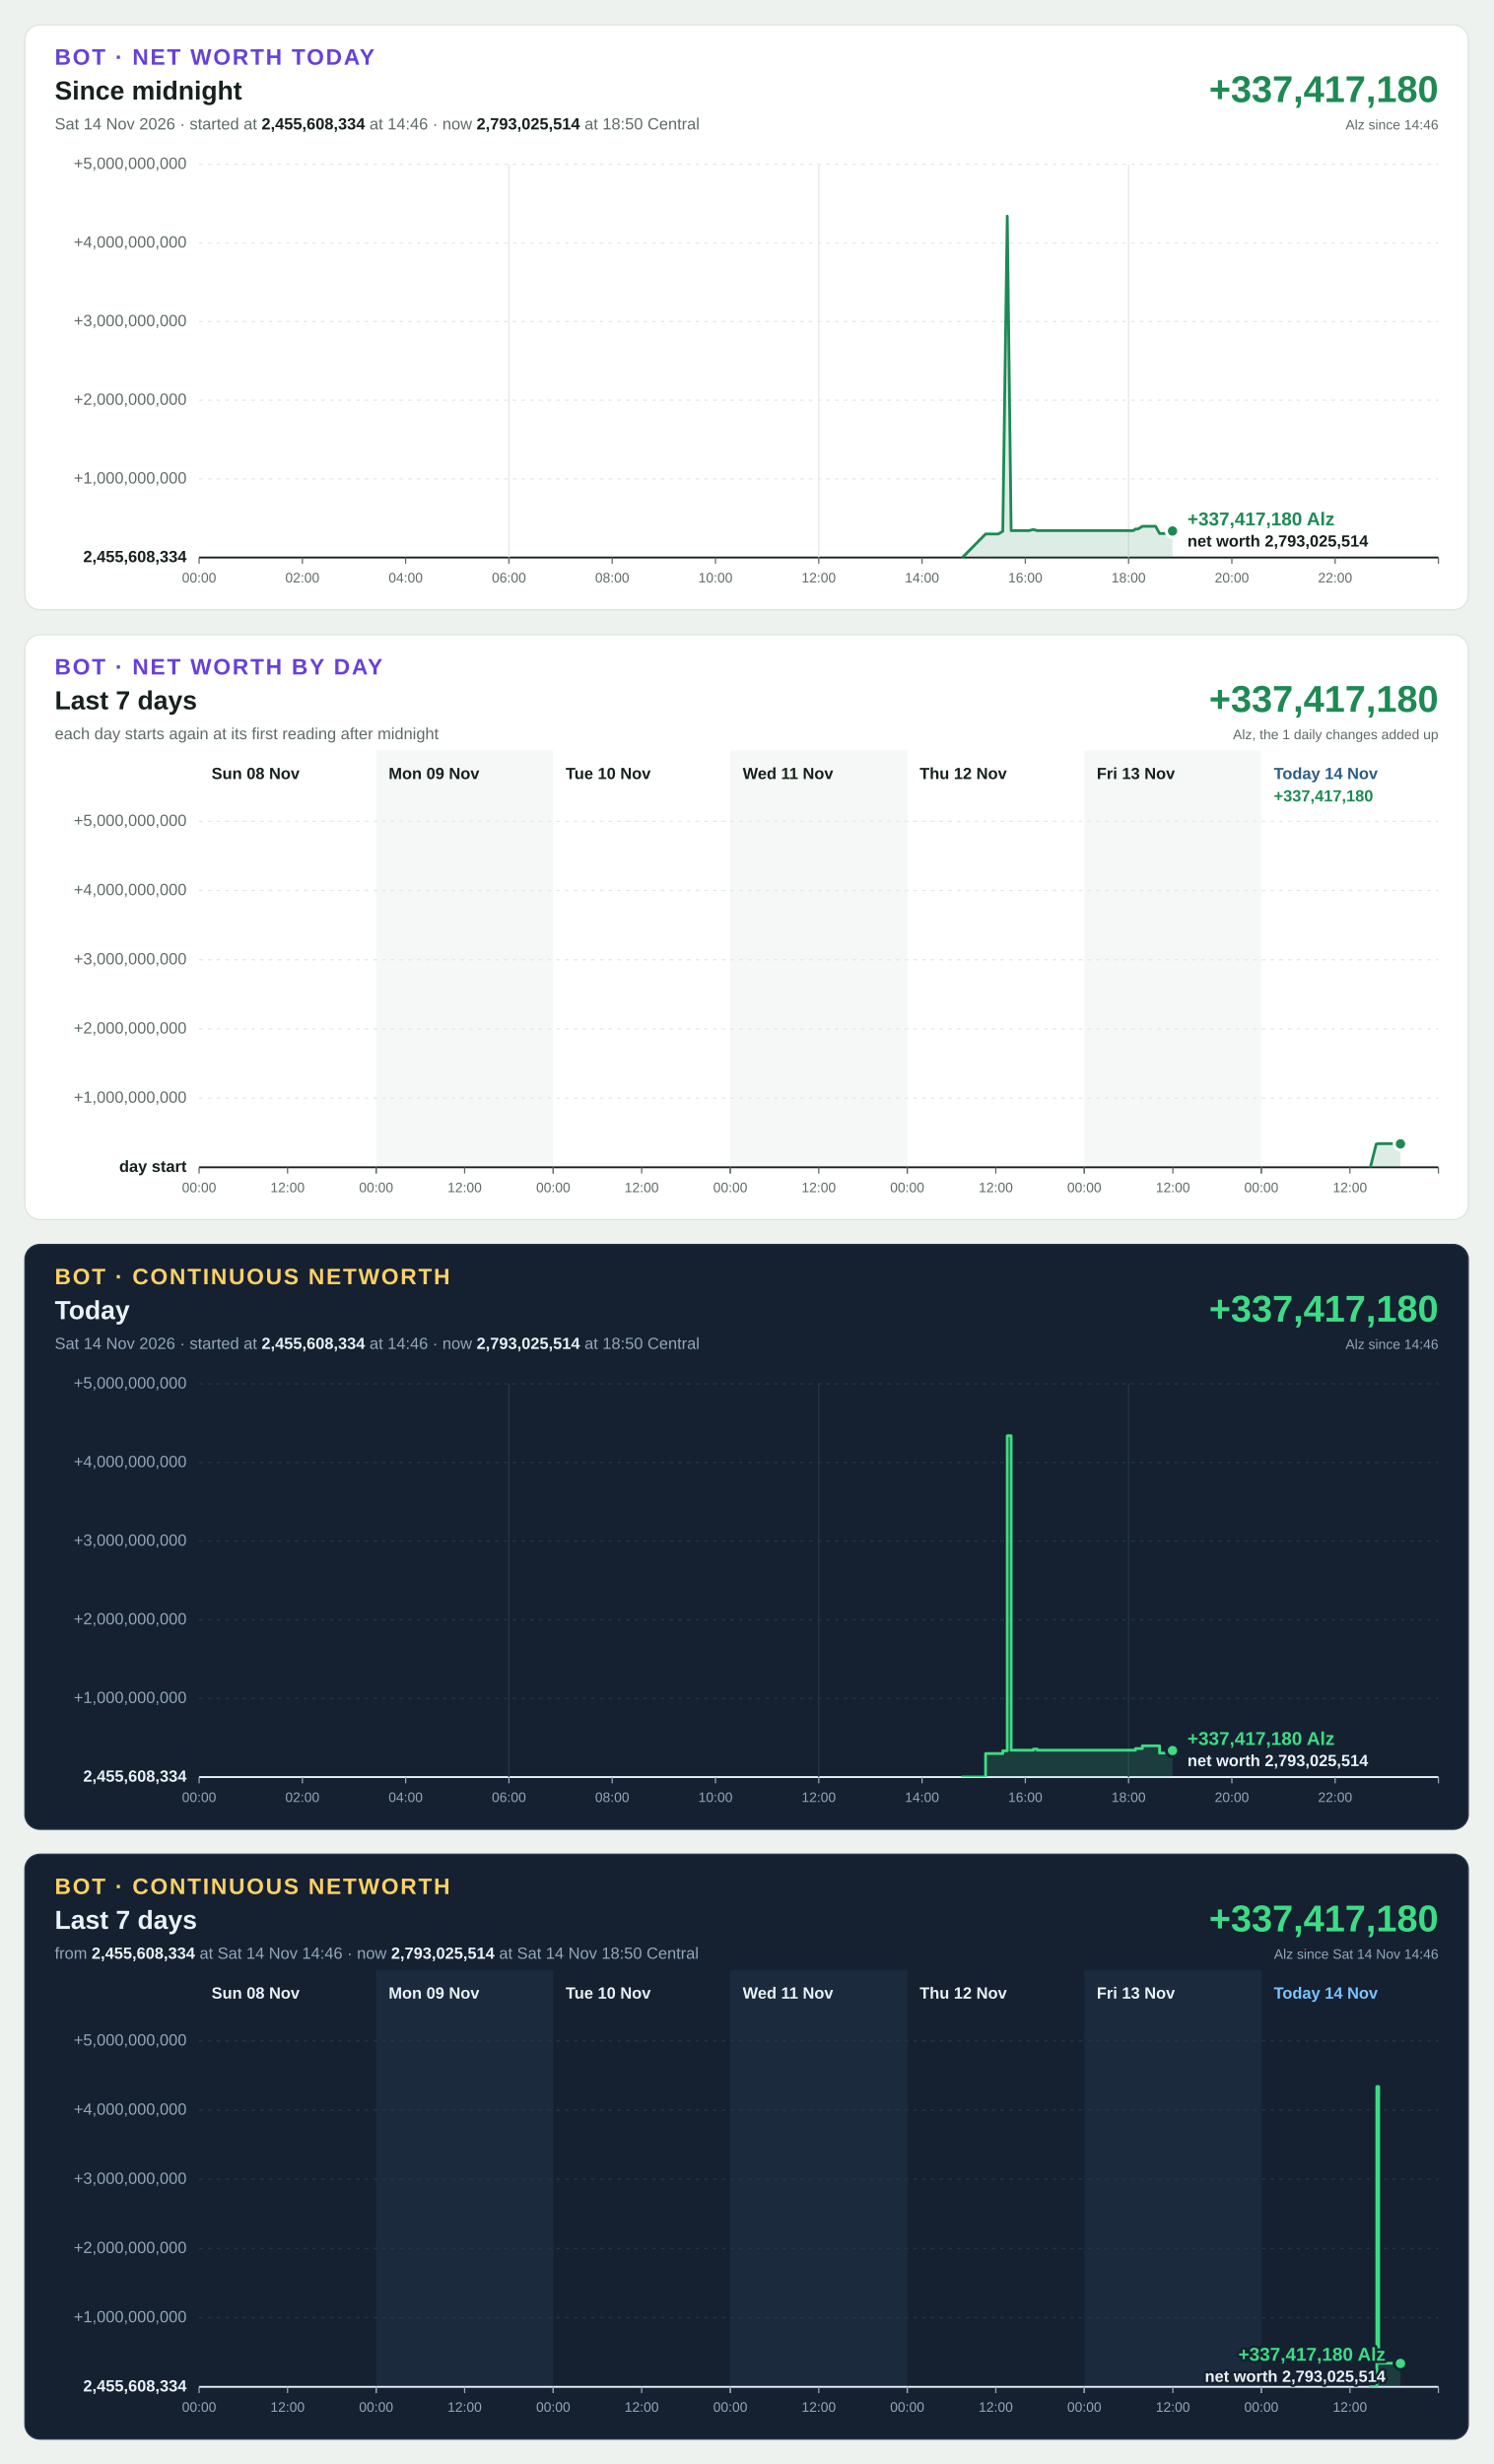
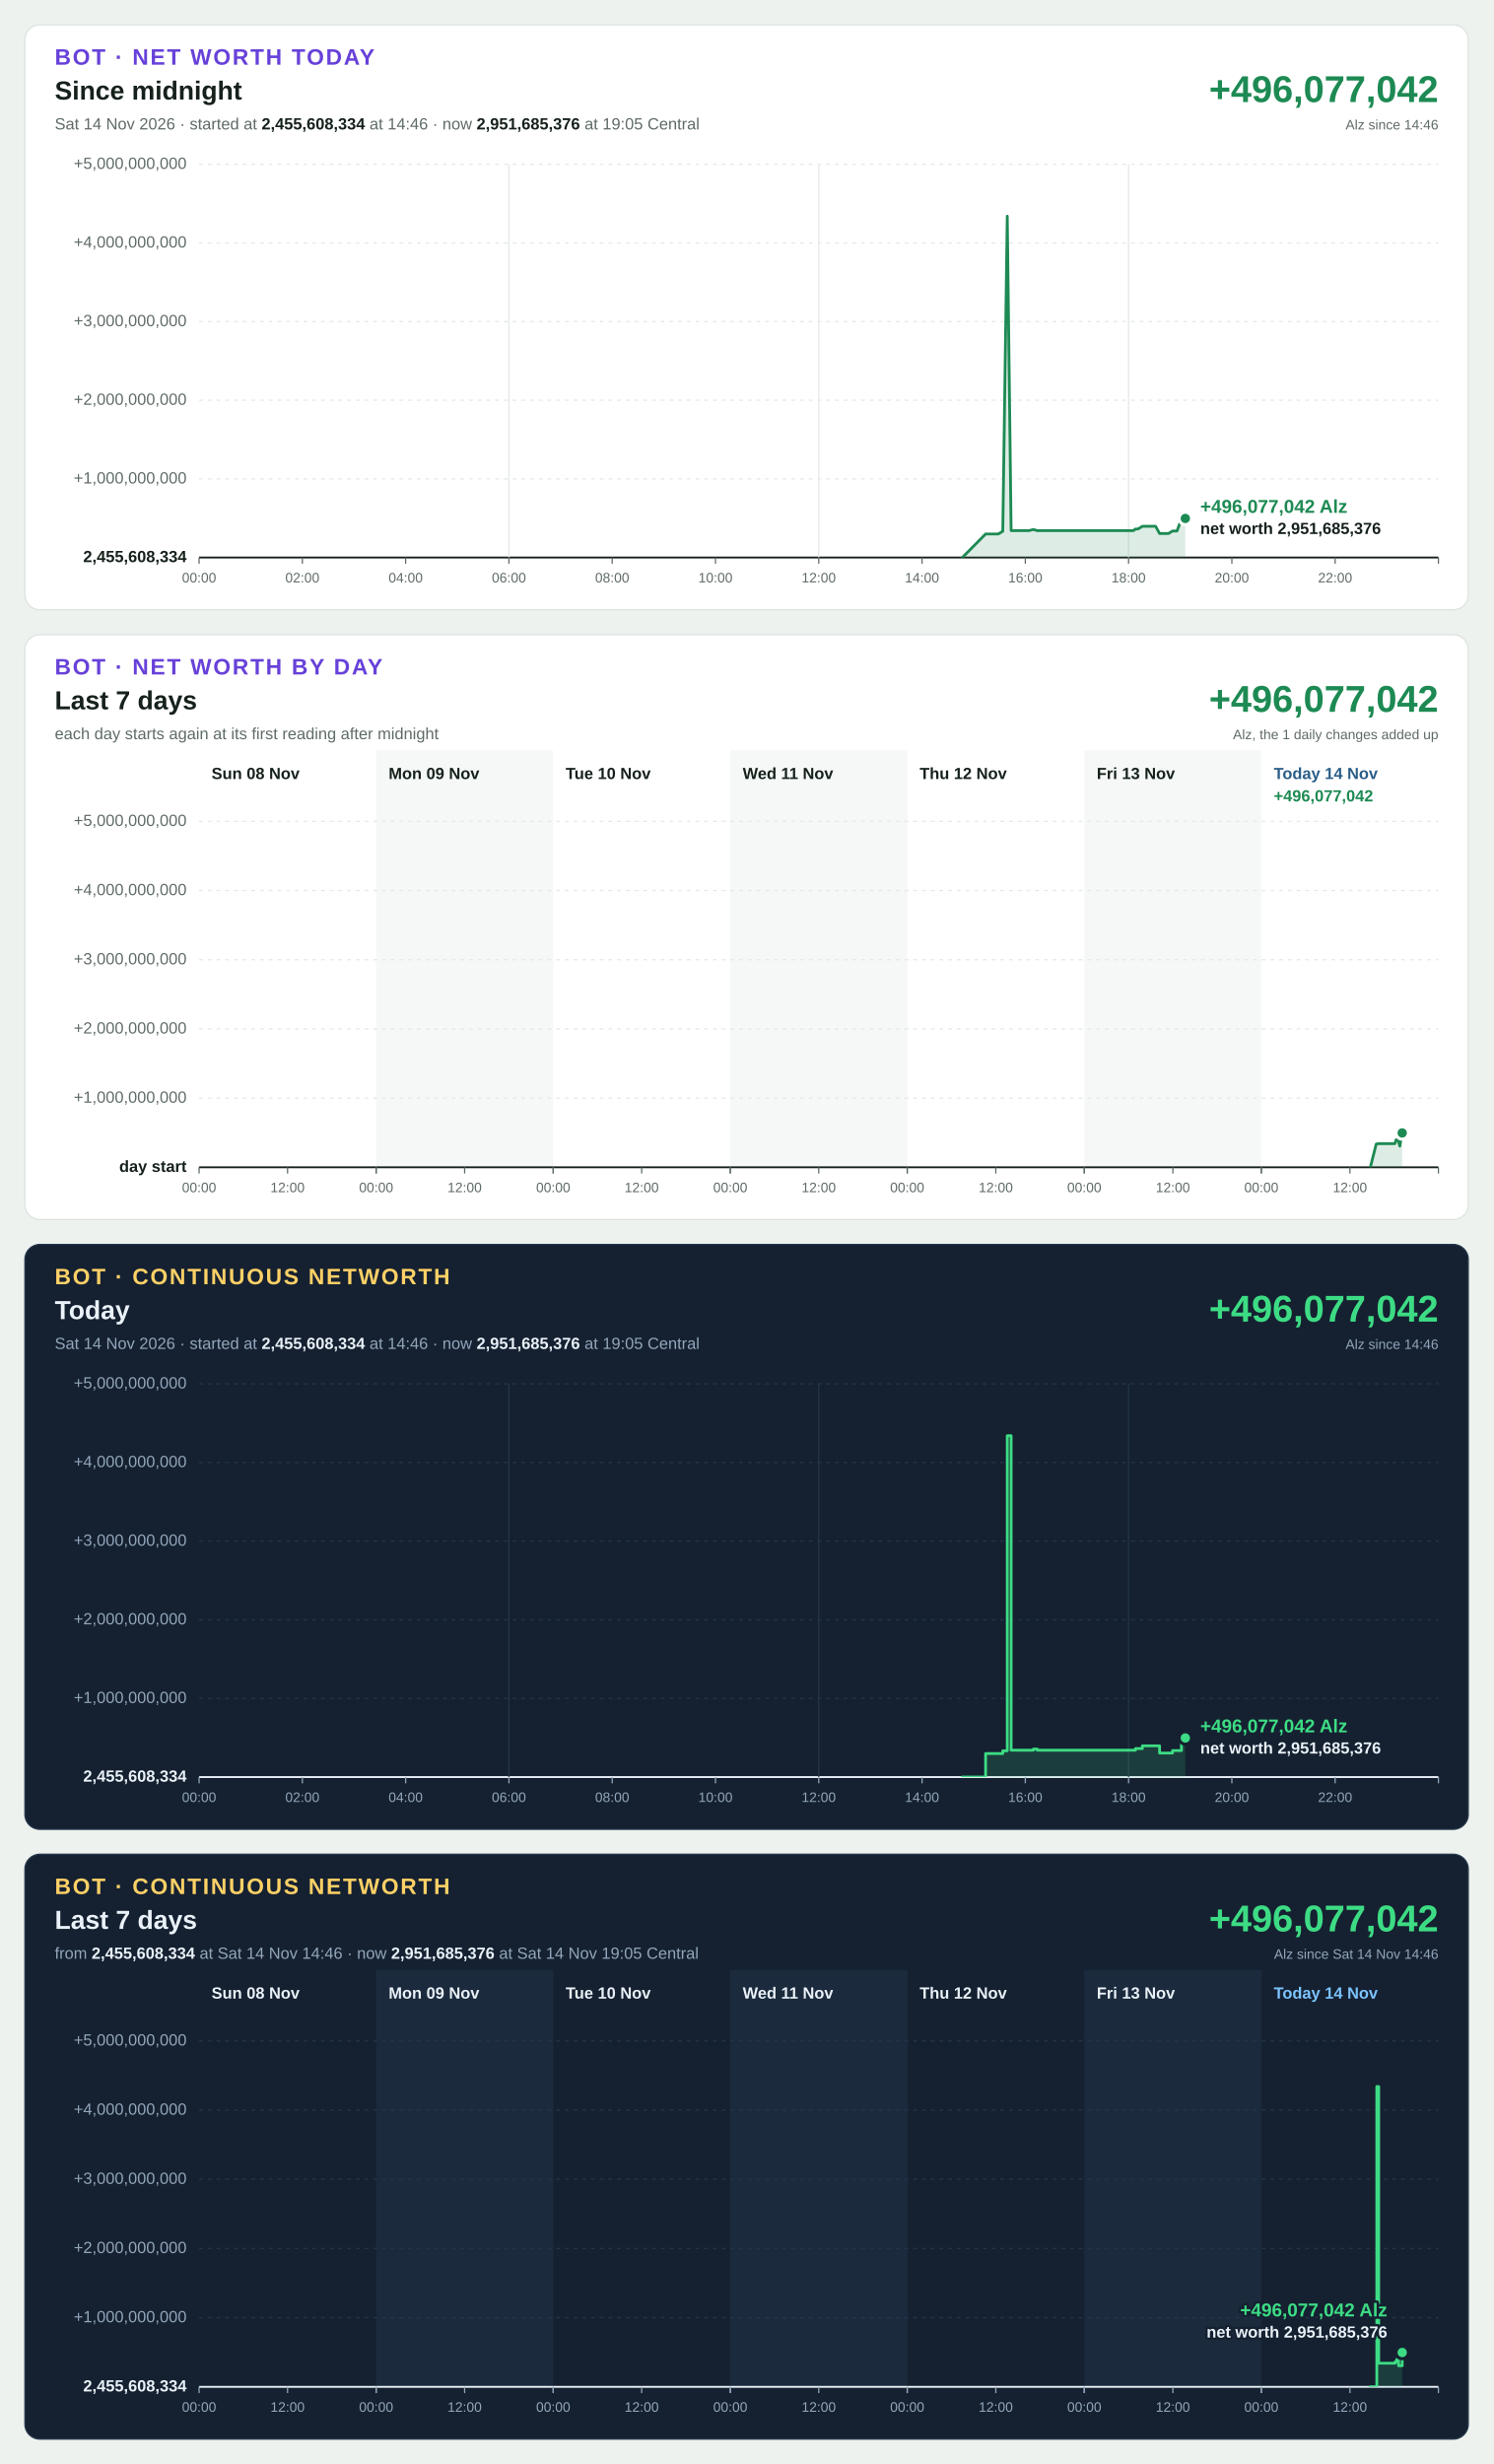
<svg xmlns="http://www.w3.org/2000/svg" width="1200" height="1980" viewBox="0 0 1200 1980" font-family="Segoe UI, Helvetica Neue, Arial, sans-serif" font-size="13" style="font-variant-numeric: tabular-nums">
  <rect width="1200" height="1980" fill="#eef2ef" />
  <g transform="translate(20,20)">
    <rect width="1160" height="470" rx="12" fill="#ffffff" stroke="#dbe3de" />
    <text x="24" y="32" font-size="18" font-weight="700" letter-spacing="1.4" fill="#6741d9">BOT · NET WORTH TODAY</text>
    <text x="24" y="60" font-size="21" font-weight="700" fill="#16211b">Since midnight</text>
-     <text x="24" y="84" fill="#5f6b65">Sat 14 Nov 2026 · started at <tspan font-weight="700" fill="#16211b">2,455,608,334</tspan> at 14:46 · now <tspan font-weight="700" fill="#16211b">2,793,025,514</tspan> at 18:50 Central</text>
-     <text x="1136" y="62" font-size="30" font-weight="700" text-anchor="end" fill="#1d8a53">+337,417,180</text>
+     <text x="24" y="84" fill="#5f6b65">Sat 14 Nov 2026 · started at <tspan font-weight="700" fill="#16211b">2,455,608,334</tspan> at 14:46 · now <tspan font-weight="700" fill="#16211b">2,951,685,376</tspan> at 19:05 Central</text>
+     <text x="1136" y="62" font-size="30" font-weight="700" text-anchor="end" fill="#1d8a53">+496,077,042</text>
    <text x="1136" y="84" font-size="11" text-anchor="end" fill="#5f6b65">Alz since 14:46</text>
    <line x1="140" x2="1136" y1="428.0" y2="428.0" stroke="#16211b" stroke-width="1.5" />
    <text x="130" y="428.0" text-anchor="end" dominant-baseline="middle" font-weight="700" fill="#16211b">2,455,608,334</text>
    <line x1="140" x2="1136" y1="364.8" y2="364.8" stroke="#e3e9e5" stroke-width="1" stroke-dasharray="3 4" />
    <text x="130" y="364.8" text-anchor="end" dominant-baseline="middle" font-weight="400" fill="#5f6b65">+1,000,000,000</text>
    <line x1="140" x2="1136" y1="301.6" y2="301.6" stroke="#e3e9e5" stroke-width="1" stroke-dasharray="3 4" />
    <text x="130" y="301.6" text-anchor="end" dominant-baseline="middle" font-weight="400" fill="#5f6b65">+2,000,000,000</text>
    <line x1="140" x2="1136" y1="238.4" y2="238.4" stroke="#e3e9e5" stroke-width="1" stroke-dasharray="3 4" />
    <text x="130" y="238.4" text-anchor="end" dominant-baseline="middle" font-weight="400" fill="#5f6b65">+3,000,000,000</text>
    <line x1="140" x2="1136" y1="175.2" y2="175.2" stroke="#e3e9e5" stroke-width="1" stroke-dasharray="3 4" />
    <text x="130" y="175.2" text-anchor="end" dominant-baseline="middle" font-weight="400" fill="#5f6b65">+4,000,000,000</text>
    <line x1="140" x2="1136" y1="112.0" y2="112.0" stroke="#e3e9e5" stroke-width="1" stroke-dasharray="3 4" />
    <text x="130" y="112.0" text-anchor="end" dominant-baseline="middle" font-weight="400" fill="#5f6b65">+5,000,000,000</text>
    <line x1="140.0" x2="140.0" y1="428" y2="433" stroke="#5f6b65" stroke-width="1" />
    <text x="140.0" y="448" font-size="11" text-anchor="middle" fill="#5f6b65">00:00</text>
    <line x1="223.0" x2="223.0" y1="428" y2="433" stroke="#5f6b65" stroke-width="1" />
    <text x="223.0" y="448" font-size="11" text-anchor="middle" fill="#5f6b65">02:00</text>
    <line x1="306.0" x2="306.0" y1="428" y2="433" stroke="#5f6b65" stroke-width="1" />
    <text x="306.0" y="448" font-size="11" text-anchor="middle" fill="#5f6b65">04:00</text>
    <line x1="389.0" x2="389.0" y1="112" y2="428" stroke="#e3e9e5" stroke-width="1" />
    <line x1="389.0" x2="389.0" y1="428" y2="433" stroke="#5f6b65" stroke-width="1" />
    <text x="389.0" y="448" font-size="11" text-anchor="middle" fill="#5f6b65">06:00</text>
    <line x1="472.0" x2="472.0" y1="428" y2="433" stroke="#5f6b65" stroke-width="1" />
    <text x="472.0" y="448" font-size="11" text-anchor="middle" fill="#5f6b65">08:00</text>
    <line x1="555.0" x2="555.0" y1="428" y2="433" stroke="#5f6b65" stroke-width="1" />
    <text x="555.0" y="448" font-size="11" text-anchor="middle" fill="#5f6b65">10:00</text>
    <line x1="638.0" x2="638.0" y1="112" y2="428" stroke="#e3e9e5" stroke-width="1" />
    <line x1="638.0" x2="638.0" y1="428" y2="433" stroke="#5f6b65" stroke-width="1" />
    <text x="638.0" y="448" font-size="11" text-anchor="middle" fill="#5f6b65">12:00</text>
    <line x1="721.0" x2="721.0" y1="428" y2="433" stroke="#5f6b65" stroke-width="1" />
    <text x="721.0" y="448" font-size="11" text-anchor="middle" fill="#5f6b65">14:00</text>
    <line x1="804.0" x2="804.0" y1="428" y2="433" stroke="#5f6b65" stroke-width="1" />
    <text x="804.0" y="448" font-size="11" text-anchor="middle" fill="#5f6b65">16:00</text>
    <line x1="887.0" x2="887.0" y1="112" y2="428" stroke="#e3e9e5" stroke-width="1" />
    <line x1="887.0" x2="887.0" y1="428" y2="433" stroke="#5f6b65" stroke-width="1" />
    <text x="887.0" y="448" font-size="11" text-anchor="middle" fill="#5f6b65">18:00</text>
    <line x1="970.0" x2="970.0" y1="428" y2="433" stroke="#5f6b65" stroke-width="1" />
    <text x="970.0" y="448" font-size="11" text-anchor="middle" fill="#5f6b65">20:00</text>
    <line x1="1053.0" x2="1053.0" y1="428" y2="433" stroke="#5f6b65" stroke-width="1" />
    <text x="1053.0" y="448" font-size="11" text-anchor="middle" fill="#5f6b65">22:00</text>
    <line x1="1136.0" x2="1136.0" y1="428" y2="433" stroke="#5f6b65" stroke-width="1" />
    <defs>
-       <path id="shape-today" d="M753.4 428.0L753.4 428.0L772.1 409.1L782.3 409.1L785.9 406.9L789.5 153.7L792.6 406.4L796.3 406.4L799.9 406.4L803.3 406.4L806.9 406.4L810.5 405.5L813.6 406.4L817.3 406.4L826.3 406.4L871.8 406.4L890.9 406.4L892.5 405.1L894.6 405.1L898.1 402.9L901.5 402.9L905.1 402.9L908.7 402.9L911.9 408.7L915.5 408.7L919.1 408.7L922.3 406.7L922.3 428.0Z" />
-       <path id="line-today" d="M753.4 428.0L772.1 409.1L782.3 409.1L785.9 406.9L789.5 153.7L792.6 406.4L796.3 406.4L799.9 406.4L803.3 406.4L806.9 406.4L810.5 405.5L813.6 406.4L817.3 406.4L826.3 406.4L871.8 406.4L890.9 406.4L892.5 405.1L894.6 405.1L898.1 402.9L901.5 402.9L905.1 402.9L908.7 402.9L911.9 408.7L915.5 408.7L919.1 408.7L922.3 406.7" />
+       <path id="shape-today" d="M753.4 428.0L753.4 428.0L772.1 409.1L782.3 409.1L785.9 406.9L789.5 153.7L792.6 406.4L796.3 406.4L799.9 406.4L803.3 406.4L806.9 406.4L810.5 405.5L813.6 406.4L817.3 406.4L826.3 406.4L871.8 406.4L890.9 406.4L892.5 405.1L894.6 405.1L898.1 402.9L901.5 402.9L905.1 402.9L908.7 402.9L911.9 408.7L915.5 408.7L919.1 408.7L922.3 406.7L925.9 406.7L929.5 397.2L932.6 396.6L932.6 428.0Z" />
+       <path id="line-today" d="M753.4 428.0L772.1 409.1L782.3 409.1L785.9 406.9L789.5 153.7L792.6 406.4L796.3 406.4L799.9 406.4L803.3 406.4L806.9 406.4L810.5 405.5L813.6 406.4L817.3 406.4L826.3 406.4L871.8 406.4L890.9 406.4L892.5 405.1L894.6 405.1L898.1 402.9L901.5 402.9L905.1 402.9L908.7 402.9L911.9 408.7L915.5 408.7L919.1 408.7L922.3 406.7L925.9 406.7L929.5 397.2L932.6 396.6" />
      <clipPath id="up-today">
        <rect x="140" y="112" width="996" height="316.0" />
      </clipPath>
      <clipPath id="down-today">
        <rect x="140" y="428.0" width="996" height="0.0" />
      </clipPath>
    </defs>
    <use href="#shape-today" fill="#1d8a53" fill-opacity="0.15" clip-path="url(#up-today)" />
    <use href="#line-today" fill="none" stroke="#1d8a53" stroke-width="2.25" stroke-linejoin="round" stroke-linecap="round" clip-path="url(#up-today)" />
    <use href="#shape-today" fill="#c4402b" fill-opacity="0.15" clip-path="url(#down-today)" />
    <use href="#line-today" fill="none" stroke="#c4402b" stroke-width="2.25" stroke-linejoin="round" stroke-linecap="round" clip-path="url(#down-today)" />
-     <circle cx="922.3" cy="406.7" r="5" fill="#1d8a53" stroke="#ffffff" stroke-width="2.5" />
-     <text x="934.3" y="402.2" text-anchor="start" font-size="15" font-weight="700" fill="#1d8a53" stroke="#ffffff" stroke-width="4" stroke-linejoin="round" paint-order="stroke">+337,417,180 Alz</text>
-     <text x="934.3" y="419.2" text-anchor="start" font-size="13" font-weight="600" fill="#16211b" stroke="#ffffff" stroke-width="4" stroke-linejoin="round" paint-order="stroke">net worth 2,793,025,514</text>
+     <circle cx="932.6" cy="396.6" r="5" fill="#1d8a53" stroke="#ffffff" stroke-width="2.5" />
+     <text x="944.6" y="392.1" text-anchor="start" font-size="15" font-weight="700" fill="#1d8a53" stroke="#ffffff" stroke-width="4" stroke-linejoin="round" paint-order="stroke">+496,077,042 Alz</text>
+     <text x="944.6" y="409.1" text-anchor="start" font-size="13" font-weight="600" fill="#16211b" stroke="#ffffff" stroke-width="4" stroke-linejoin="round" paint-order="stroke">net worth 2,951,685,376</text>
  </g>
  <g transform="translate(20,510)">
    <rect width="1160" height="470" rx="12" fill="#ffffff" stroke="#dbe3de" />
    <text x="24" y="32" font-size="18" font-weight="700" letter-spacing="1.4" fill="#6741d9">BOT · NET WORTH BY DAY</text>
    <text x="24" y="60" font-size="21" font-weight="700" fill="#16211b">Last 7 days</text>
    <text x="24" y="84" fill="#5f6b65">each day starts again at its first reading after midnight</text>
-     <text x="1136" y="62" font-size="30" font-weight="700" text-anchor="end" fill="#1d8a53">+337,417,180</text>
+     <text x="1136" y="62" font-size="30" font-weight="700" text-anchor="end" fill="#1d8a53">+496,077,042</text>
    <text x="1136" y="84" font-size="11" text-anchor="end" fill="#5f6b65">Alz, the 1 daily changes added up</text>
    <rect x="282.3" y="93" width="142.3" height="335" fill="#f5f8f6" />
    <rect x="566.9" y="93" width="142.3" height="335" fill="#f5f8f6" />
    <rect x="851.4" y="93" width="142.3" height="335" fill="#f5f8f6" />
    <line x1="140" x2="1136" y1="428.0" y2="428.0" stroke="#16211b" stroke-width="1.5" />
    <text x="130" y="428.0" text-anchor="end" dominant-baseline="middle" font-weight="700" fill="#16211b">day start</text>
    <line x1="140" x2="1136" y1="372.4" y2="372.4" stroke="#e3e9e5" stroke-width="1" stroke-dasharray="3 4" />
    <text x="130" y="372.4" text-anchor="end" dominant-baseline="middle" font-weight="400" fill="#5f6b65">+1,000,000,000</text>
    <line x1="140" x2="1136" y1="316.8" y2="316.8" stroke="#e3e9e5" stroke-width="1" stroke-dasharray="3 4" />
    <text x="130" y="316.8" text-anchor="end" dominant-baseline="middle" font-weight="400" fill="#5f6b65">+2,000,000,000</text>
    <line x1="140" x2="1136" y1="261.2" y2="261.2" stroke="#e3e9e5" stroke-width="1" stroke-dasharray="3 4" />
    <text x="130" y="261.2" text-anchor="end" dominant-baseline="middle" font-weight="400" fill="#5f6b65">+3,000,000,000</text>
    <line x1="140" x2="1136" y1="205.6" y2="205.6" stroke="#e3e9e5" stroke-width="1" stroke-dasharray="3 4" />
    <text x="130" y="205.6" text-anchor="end" dominant-baseline="middle" font-weight="400" fill="#5f6b65">+4,000,000,000</text>
    <line x1="140" x2="1136" y1="150.0" y2="150.0" stroke="#e3e9e5" stroke-width="1" stroke-dasharray="3 4" />
    <text x="130" y="150.0" text-anchor="end" dominant-baseline="middle" font-weight="400" fill="#5f6b65">+5,000,000,000</text>
    <text x="150.0" y="116" font-weight="700" fill="#16211b">Sun 08 Nov</text>
    <line x1="140.0" x2="140.0" y1="428" y2="433" stroke="#5f6b65" stroke-width="1" />
    <text x="140.0" y="448" font-size="11" text-anchor="middle" fill="#5f6b65">00:00</text>
    <line x1="211.1" x2="211.1" y1="428" y2="433" stroke="#5f6b65" stroke-width="1" />
    <text x="211.1" y="448" font-size="11" text-anchor="middle" fill="#5f6b65">12:00</text>
    <line x1="282.3" x2="282.3" y1="428" y2="433" stroke="#5f6b65" stroke-width="1" />
    <text x="292.3" y="116" font-weight="700" fill="#16211b">Mon 09 Nov</text>
    <line x1="282.3" x2="282.3" y1="428" y2="433" stroke="#5f6b65" stroke-width="1" />
    <text x="282.3" y="448" font-size="11" text-anchor="middle" fill="#5f6b65">00:00</text>
    <line x1="353.4" x2="353.4" y1="428" y2="433" stroke="#5f6b65" stroke-width="1" />
    <text x="353.4" y="448" font-size="11" text-anchor="middle" fill="#5f6b65">12:00</text>
    <line x1="424.6" x2="424.6" y1="428" y2="433" stroke="#5f6b65" stroke-width="1" />
    <text x="434.6" y="116" font-weight="700" fill="#16211b">Tue 10 Nov</text>
    <line x1="424.6" x2="424.6" y1="428" y2="433" stroke="#5f6b65" stroke-width="1" />
    <text x="424.6" y="448" font-size="11" text-anchor="middle" fill="#5f6b65">00:00</text>
    <line x1="495.7" x2="495.7" y1="428" y2="433" stroke="#5f6b65" stroke-width="1" />
    <text x="495.7" y="448" font-size="11" text-anchor="middle" fill="#5f6b65">12:00</text>
    <line x1="566.9" x2="566.9" y1="428" y2="433" stroke="#5f6b65" stroke-width="1" />
    <text x="576.9" y="116" font-weight="700" fill="#16211b">Wed 11 Nov</text>
    <line x1="566.9" x2="566.9" y1="428" y2="433" stroke="#5f6b65" stroke-width="1" />
    <text x="566.9" y="448" font-size="11" text-anchor="middle" fill="#5f6b65">00:00</text>
    <line x1="638.0" x2="638.0" y1="428" y2="433" stroke="#5f6b65" stroke-width="1" />
    <text x="638.0" y="448" font-size="11" text-anchor="middle" fill="#5f6b65">12:00</text>
    <line x1="709.1" x2="709.1" y1="428" y2="433" stroke="#5f6b65" stroke-width="1" />
    <text x="719.1" y="116" font-weight="700" fill="#16211b">Thu 12 Nov</text>
    <line x1="709.1" x2="709.1" y1="428" y2="433" stroke="#5f6b65" stroke-width="1" />
    <text x="709.1" y="448" font-size="11" text-anchor="middle" fill="#5f6b65">00:00</text>
    <line x1="780.3" x2="780.3" y1="428" y2="433" stroke="#5f6b65" stroke-width="1" />
    <text x="780.3" y="448" font-size="11" text-anchor="middle" fill="#5f6b65">12:00</text>
    <line x1="851.4" x2="851.4" y1="428" y2="433" stroke="#5f6b65" stroke-width="1" />
    <text x="861.4" y="116" font-weight="700" fill="#16211b">Fri 13 Nov</text>
    <line x1="851.4" x2="851.4" y1="428" y2="433" stroke="#5f6b65" stroke-width="1" />
    <text x="851.4" y="448" font-size="11" text-anchor="middle" fill="#5f6b65">00:00</text>
    <line x1="922.6" x2="922.6" y1="428" y2="433" stroke="#5f6b65" stroke-width="1" />
    <text x="922.6" y="448" font-size="11" text-anchor="middle" fill="#5f6b65">12:00</text>
    <line x1="993.7" x2="993.7" y1="428" y2="433" stroke="#5f6b65" stroke-width="1" />
    <text x="1003.7" y="116" font-weight="700" fill="#2b5d87">Today 14 Nov</text>
    <line x1="993.7" x2="993.7" y1="428" y2="433" stroke="#5f6b65" stroke-width="1" />
    <text x="993.7" y="448" font-size="11" text-anchor="middle" fill="#5f6b65">00:00</text>
    <line x1="1064.9" x2="1064.9" y1="428" y2="433" stroke="#5f6b65" stroke-width="1" />
    <text x="1064.9" y="448" font-size="11" text-anchor="middle" fill="#5f6b65">12:00</text>
    <line x1="1136.0" x2="1136.0" y1="428" y2="433" stroke="#5f6b65" stroke-width="1" />
-     <text x="1003.7" y="134" font-weight="700" fill="#1d8a53">+337,417,180</text>
-     <defs>
-       <path id="shape-day6" d="M1081.3 428.0L1081.3 428.0L1086.0 409.4L1087.5 409.0L1089.0 409.0L1090.5 409.0L1101.0 409.0L1102.0 405.9L1103.5 405.9L1105.0 411.0L1105.5 409.2L1105.5 428.0Z" />
-       <path id="line-day6" d="M1081.3 428.0L1086.0 409.4L1087.5 409.0L1089.0 409.0L1090.5 409.0L1101.0 409.0L1102.0 405.9L1103.5 405.9L1105.0 411.0L1105.5 409.2" />
+     <text x="1003.7" y="134" font-weight="700" fill="#1d8a53">+496,077,042</text>
+     <defs>
+       <path id="shape-day6" d="M1081.3 428.0L1081.3 428.0L1086.0 409.4L1087.5 409.0L1089.0 409.0L1090.5 409.0L1101.0 409.0L1102.0 405.9L1103.5 405.9L1105.0 411.0L1106.5 400.9L1106.9 400.4L1106.9 428.0Z" />
+       <path id="line-day6" d="M1081.3 428.0L1086.0 409.4L1087.5 409.0L1089.0 409.0L1090.5 409.0L1101.0 409.0L1102.0 405.9L1103.5 405.9L1105.0 411.0L1106.5 400.9L1106.9 400.4" />
      <clipPath id="up-day6">
        <rect x="140" y="150" width="996" height="278.0" />
      </clipPath>
      <clipPath id="down-day6">
        <rect x="140" y="428.0" width="996" height="0.0" />
      </clipPath>
    </defs>
    <use href="#shape-day6" fill="#1d8a53" fill-opacity="0.15" clip-path="url(#up-day6)" />
    <use href="#line-day6" fill="none" stroke="#1d8a53" stroke-width="2.25" stroke-linejoin="round" stroke-linecap="round" clip-path="url(#up-day6)" />
    <use href="#shape-day6" fill="#c4402b" fill-opacity="0.15" clip-path="url(#down-day6)" />
    <use href="#line-day6" fill="none" stroke="#c4402b" stroke-width="2.25" stroke-linejoin="round" stroke-linecap="round" clip-path="url(#down-day6)" />
-     <circle cx="1105.5" cy="409.2" r="5" fill="#1d8a53" stroke="#ffffff" stroke-width="2.5" />
+     <circle cx="1106.9" cy="400.4" r="5" fill="#1d8a53" stroke="#ffffff" stroke-width="2.5" />
  </g>
  <g transform="translate(20,1000)">
    <rect width="1160" height="470" rx="12" fill="#152131" stroke="#24364a" />
    <text x="24" y="32" font-size="18" font-weight="700" letter-spacing="1.4" fill="#ffd166">BOT · CONTINUOUS NETWORTH</text>
    <text x="24" y="60" font-size="21" font-weight="700" fill="#eaf1f8">Today</text>
-     <text x="24" y="84" fill="#93a6ba">Sat 14 Nov 2026 · started at <tspan font-weight="700" fill="#eaf1f8">2,455,608,334</tspan> at 14:46 · now <tspan font-weight="700" fill="#eaf1f8">2,793,025,514</tspan> at 18:50 Central</text>
-     <text x="1136" y="62" font-size="30" font-weight="700" text-anchor="end" fill="#3ddc84">+337,417,180</text>
+     <text x="24" y="84" fill="#93a6ba">Sat 14 Nov 2026 · started at <tspan font-weight="700" fill="#eaf1f8">2,455,608,334</tspan> at 14:46 · now <tspan font-weight="700" fill="#eaf1f8">2,951,685,376</tspan> at 19:05 Central</text>
+     <text x="1136" y="62" font-size="30" font-weight="700" text-anchor="end" fill="#3ddc84">+496,077,042</text>
    <text x="1136" y="84" font-size="11" text-anchor="end" fill="#93a6ba">Alz since 14:46</text>
    <line x1="140" x2="1136" y1="428.0" y2="428.0" stroke="#eaf1f8" stroke-width="1.5" />
    <text x="130" y="428.0" text-anchor="end" dominant-baseline="middle" font-weight="700" fill="#eaf1f8">2,455,608,334</text>
    <line x1="140" x2="1136" y1="364.8" y2="364.8" stroke="#243548" stroke-width="1" stroke-dasharray="3 4" />
    <text x="130" y="364.8" text-anchor="end" dominant-baseline="middle" font-weight="400" fill="#93a6ba">+1,000,000,000</text>
    <line x1="140" x2="1136" y1="301.6" y2="301.6" stroke="#243548" stroke-width="1" stroke-dasharray="3 4" />
    <text x="130" y="301.6" text-anchor="end" dominant-baseline="middle" font-weight="400" fill="#93a6ba">+2,000,000,000</text>
    <line x1="140" x2="1136" y1="238.4" y2="238.4" stroke="#243548" stroke-width="1" stroke-dasharray="3 4" />
    <text x="130" y="238.4" text-anchor="end" dominant-baseline="middle" font-weight="400" fill="#93a6ba">+3,000,000,000</text>
    <line x1="140" x2="1136" y1="175.2" y2="175.2" stroke="#243548" stroke-width="1" stroke-dasharray="3 4" />
    <text x="130" y="175.2" text-anchor="end" dominant-baseline="middle" font-weight="400" fill="#93a6ba">+4,000,000,000</text>
    <line x1="140" x2="1136" y1="112.0" y2="112.0" stroke="#243548" stroke-width="1" stroke-dasharray="3 4" />
    <text x="130" y="112.0" text-anchor="end" dominant-baseline="middle" font-weight="400" fill="#93a6ba">+5,000,000,000</text>
    <line x1="140.0" x2="140.0" y1="428" y2="433" stroke="#93a6ba" stroke-width="1" />
    <text x="140.0" y="448" font-size="11" text-anchor="middle" fill="#93a6ba">00:00</text>
    <line x1="223.0" x2="223.0" y1="428" y2="433" stroke="#93a6ba" stroke-width="1" />
    <text x="223.0" y="448" font-size="11" text-anchor="middle" fill="#93a6ba">02:00</text>
    <line x1="306.0" x2="306.0" y1="428" y2="433" stroke="#93a6ba" stroke-width="1" />
    <text x="306.0" y="448" font-size="11" text-anchor="middle" fill="#93a6ba">04:00</text>
    <line x1="389.0" x2="389.0" y1="112" y2="428" stroke="#243548" stroke-width="1" />
    <line x1="389.0" x2="389.0" y1="428" y2="433" stroke="#93a6ba" stroke-width="1" />
    <text x="389.0" y="448" font-size="11" text-anchor="middle" fill="#93a6ba">06:00</text>
    <line x1="472.0" x2="472.0" y1="428" y2="433" stroke="#93a6ba" stroke-width="1" />
    <text x="472.0" y="448" font-size="11" text-anchor="middle" fill="#93a6ba">08:00</text>
    <line x1="555.0" x2="555.0" y1="428" y2="433" stroke="#93a6ba" stroke-width="1" />
    <text x="555.0" y="448" font-size="11" text-anchor="middle" fill="#93a6ba">10:00</text>
    <line x1="638.0" x2="638.0" y1="112" y2="428" stroke="#243548" stroke-width="1" />
    <line x1="638.0" x2="638.0" y1="428" y2="433" stroke="#93a6ba" stroke-width="1" />
    <text x="638.0" y="448" font-size="11" text-anchor="middle" fill="#93a6ba">12:00</text>
    <line x1="721.0" x2="721.0" y1="428" y2="433" stroke="#93a6ba" stroke-width="1" />
    <text x="721.0" y="448" font-size="11" text-anchor="middle" fill="#93a6ba">14:00</text>
    <line x1="804.0" x2="804.0" y1="428" y2="433" stroke="#93a6ba" stroke-width="1" />
    <text x="804.0" y="448" font-size="11" text-anchor="middle" fill="#93a6ba">16:00</text>
    <line x1="887.0" x2="887.0" y1="112" y2="428" stroke="#243548" stroke-width="1" />
    <line x1="887.0" x2="887.0" y1="428" y2="433" stroke="#93a6ba" stroke-width="1" />
    <text x="887.0" y="448" font-size="11" text-anchor="middle" fill="#93a6ba">18:00</text>
    <line x1="970.0" x2="970.0" y1="428" y2="433" stroke="#93a6ba" stroke-width="1" />
    <text x="970.0" y="448" font-size="11" text-anchor="middle" fill="#93a6ba">20:00</text>
    <line x1="1053.0" x2="1053.0" y1="428" y2="433" stroke="#93a6ba" stroke-width="1" />
    <text x="1053.0" y="448" font-size="11" text-anchor="middle" fill="#93a6ba">22:00</text>
    <line x1="1136.0" x2="1136.0" y1="428" y2="433" stroke="#93a6ba" stroke-width="1" />
    <defs>
-       <path id="shape-flow-today" d="M753.4 428.0L753.4 428.0L772.1 428.0L772.1 409.1L785.9 409.1L785.9 406.9L789.5 406.9L789.5 153.7L792.6 153.7L792.6 406.4L796.3 406.4L796.3 406.4L799.9 406.4L799.9 406.4L803.3 406.4L803.3 406.4L810.5 406.4L810.5 405.5L813.6 405.5L813.6 406.4L817.3 406.4L817.3 406.4L826.3 406.4L826.3 406.4L892.5 406.4L892.5 405.1L894.6 405.1L894.6 405.1L898.1 405.1L898.1 402.9L901.5 402.9L901.5 402.9L905.1 402.9L905.1 402.9L908.7 402.9L908.7 402.9L911.9 402.9L911.9 408.7L922.3 408.7L922.3 406.7L922.3 428.0Z" />
-       <path id="line-flow-today" d="M753.4 428.0L772.1 428.0L772.1 409.1L785.9 409.1L785.9 406.9L789.5 406.9L789.5 153.7L792.6 153.7L792.6 406.4L796.3 406.4L796.3 406.4L799.9 406.4L799.9 406.4L803.3 406.4L803.3 406.4L810.5 406.4L810.5 405.5L813.6 405.5L813.6 406.4L817.3 406.4L817.3 406.4L826.3 406.4L826.3 406.4L892.5 406.4L892.5 405.1L894.6 405.1L894.6 405.1L898.1 405.1L898.1 402.9L901.5 402.9L901.5 402.9L905.1 402.9L905.1 402.9L908.7 402.9L908.7 402.9L911.9 402.9L911.9 408.7L922.3 408.7L922.3 406.7" />
+       <path id="shape-flow-today" d="M753.4 428.0L753.4 428.0L772.1 428.0L772.1 409.1L785.9 409.1L785.9 406.9L789.5 406.9L789.5 153.7L792.6 153.7L792.6 406.4L796.3 406.4L796.3 406.4L799.9 406.4L799.9 406.4L803.3 406.4L803.3 406.4L810.5 406.4L810.5 405.5L813.6 405.5L813.6 406.4L817.3 406.4L817.3 406.4L826.3 406.4L826.3 406.4L892.5 406.4L892.5 405.1L894.6 405.1L894.6 405.1L898.1 405.1L898.1 402.9L901.5 402.9L901.5 402.9L905.1 402.9L905.1 402.9L908.7 402.9L908.7 402.9L911.9 402.9L911.9 408.7L922.3 408.7L922.3 406.7L929.5 406.7L929.5 397.2L932.6 397.2L932.6 396.6L932.6 428.0Z" />
+       <path id="line-flow-today" d="M753.4 428.0L772.1 428.0L772.1 409.1L785.9 409.1L785.9 406.9L789.5 406.9L789.5 153.7L792.6 153.7L792.6 406.4L796.3 406.4L796.3 406.4L799.9 406.4L799.9 406.4L803.3 406.4L803.3 406.4L810.5 406.4L810.5 405.5L813.6 405.5L813.6 406.4L817.3 406.4L817.3 406.4L826.3 406.4L826.3 406.4L892.5 406.4L892.5 405.1L894.6 405.1L894.6 405.1L898.1 405.1L898.1 402.9L901.5 402.9L901.5 402.9L905.1 402.9L905.1 402.9L908.7 402.9L908.7 402.9L911.9 402.9L911.9 408.7L922.3 408.7L922.3 406.7L929.5 406.7L929.5 397.2L932.6 397.2L932.6 396.6" />
      <clipPath id="up-flow-today">
        <rect x="140" y="112" width="996" height="316.0" />
      </clipPath>
      <clipPath id="down-flow-today">
        <rect x="140" y="428.0" width="996" height="0.0" />
      </clipPath>
    </defs>
    <use href="#shape-flow-today" fill="#3ddc84" fill-opacity="0.15" clip-path="url(#up-flow-today)" />
    <use href="#line-flow-today" fill="none" stroke="#3ddc84" stroke-width="2.25" stroke-linejoin="round" stroke-linecap="round" clip-path="url(#up-flow-today)" />
    <use href="#shape-flow-today" fill="#ff6b6b" fill-opacity="0.15" clip-path="url(#down-flow-today)" />
    <use href="#line-flow-today" fill="none" stroke="#ff6b6b" stroke-width="2.25" stroke-linejoin="round" stroke-linecap="round" clip-path="url(#down-flow-today)" />
-     <circle cx="922.3" cy="406.7" r="5" fill="#3ddc84" stroke="#152131" stroke-width="2.5" />
-     <text x="934.3" y="402.2" text-anchor="start" font-size="15" font-weight="700" fill="#3ddc84" stroke="#152131" stroke-width="4" stroke-linejoin="round" paint-order="stroke">+337,417,180 Alz</text>
-     <text x="934.3" y="419.2" text-anchor="start" font-size="13" font-weight="600" fill="#eaf1f8" stroke="#152131" stroke-width="4" stroke-linejoin="round" paint-order="stroke">net worth 2,793,025,514</text>
+     <circle cx="932.6" cy="396.6" r="5" fill="#3ddc84" stroke="#152131" stroke-width="2.5" />
+     <text x="944.6" y="392.1" text-anchor="start" font-size="15" font-weight="700" fill="#3ddc84" stroke="#152131" stroke-width="4" stroke-linejoin="round" paint-order="stroke">+496,077,042 Alz</text>
+     <text x="944.6" y="409.1" text-anchor="start" font-size="13" font-weight="600" fill="#eaf1f8" stroke="#152131" stroke-width="4" stroke-linejoin="round" paint-order="stroke">net worth 2,951,685,376</text>
  </g>
  <g transform="translate(20,1490)">
    <rect width="1160" height="470" rx="12" fill="#152131" stroke="#24364a" />
    <text x="24" y="32" font-size="18" font-weight="700" letter-spacing="1.4" fill="#ffd166">BOT · CONTINUOUS NETWORTH</text>
    <text x="24" y="60" font-size="21" font-weight="700" fill="#eaf1f8">Last 7 days</text>
-     <text x="24" y="84" fill="#93a6ba">from <tspan font-weight="700" fill="#eaf1f8">2,455,608,334</tspan> at Sat 14 Nov 14:46 · now <tspan font-weight="700" fill="#eaf1f8">2,793,025,514</tspan> at Sat 14 Nov 18:50 Central</text>
-     <text x="1136" y="62" font-size="30" font-weight="700" text-anchor="end" fill="#3ddc84">+337,417,180</text>
+     <text x="24" y="84" fill="#93a6ba">from <tspan font-weight="700" fill="#eaf1f8">2,455,608,334</tspan> at Sat 14 Nov 14:46 · now <tspan font-weight="700" fill="#eaf1f8">2,951,685,376</tspan> at Sat 14 Nov 19:05 Central</text>
+     <text x="1136" y="62" font-size="30" font-weight="700" text-anchor="end" fill="#3ddc84">+496,077,042</text>
    <text x="1136" y="84" font-size="11" text-anchor="end" fill="#93a6ba">Alz since Sat 14 Nov 14:46</text>
    <rect x="282.3" y="93" width="142.3" height="335" fill="#1b2b3d" />
    <rect x="566.9" y="93" width="142.3" height="335" fill="#1b2b3d" />
    <rect x="851.4" y="93" width="142.3" height="335" fill="#1b2b3d" />
    <line x1="140" x2="1136" y1="428.0" y2="428.0" stroke="#eaf1f8" stroke-width="1.5" />
    <text x="130" y="428.0" text-anchor="end" dominant-baseline="middle" font-weight="700" fill="#eaf1f8">2,455,608,334</text>
    <line x1="140" x2="1136" y1="372.4" y2="372.4" stroke="#243548" stroke-width="1" stroke-dasharray="3 4" />
    <text x="130" y="372.4" text-anchor="end" dominant-baseline="middle" font-weight="400" fill="#93a6ba">+1,000,000,000</text>
    <line x1="140" x2="1136" y1="316.8" y2="316.8" stroke="#243548" stroke-width="1" stroke-dasharray="3 4" />
    <text x="130" y="316.8" text-anchor="end" dominant-baseline="middle" font-weight="400" fill="#93a6ba">+2,000,000,000</text>
    <line x1="140" x2="1136" y1="261.2" y2="261.2" stroke="#243548" stroke-width="1" stroke-dasharray="3 4" />
    <text x="130" y="261.2" text-anchor="end" dominant-baseline="middle" font-weight="400" fill="#93a6ba">+3,000,000,000</text>
    <line x1="140" x2="1136" y1="205.6" y2="205.6" stroke="#243548" stroke-width="1" stroke-dasharray="3 4" />
    <text x="130" y="205.6" text-anchor="end" dominant-baseline="middle" font-weight="400" fill="#93a6ba">+4,000,000,000</text>
    <line x1="140" x2="1136" y1="150.0" y2="150.0" stroke="#243548" stroke-width="1" stroke-dasharray="3 4" />
    <text x="130" y="150.0" text-anchor="end" dominant-baseline="middle" font-weight="400" fill="#93a6ba">+5,000,000,000</text>
    <text x="150.0" y="116" font-weight="700" fill="#eaf1f8">Sun 08 Nov</text>
    <line x1="140.0" x2="140.0" y1="428" y2="433" stroke="#93a6ba" stroke-width="1" />
    <text x="140.0" y="448" font-size="11" text-anchor="middle" fill="#93a6ba">00:00</text>
    <line x1="211.1" x2="211.1" y1="428" y2="433" stroke="#93a6ba" stroke-width="1" />
    <text x="211.1" y="448" font-size="11" text-anchor="middle" fill="#93a6ba">12:00</text>
    <line x1="282.3" x2="282.3" y1="428" y2="433" stroke="#93a6ba" stroke-width="1" />
    <text x="292.3" y="116" font-weight="700" fill="#eaf1f8">Mon 09 Nov</text>
    <line x1="282.3" x2="282.3" y1="428" y2="433" stroke="#93a6ba" stroke-width="1" />
    <text x="282.3" y="448" font-size="11" text-anchor="middle" fill="#93a6ba">00:00</text>
    <line x1="353.4" x2="353.4" y1="428" y2="433" stroke="#93a6ba" stroke-width="1" />
    <text x="353.4" y="448" font-size="11" text-anchor="middle" fill="#93a6ba">12:00</text>
    <line x1="424.6" x2="424.6" y1="428" y2="433" stroke="#93a6ba" stroke-width="1" />
    <text x="434.6" y="116" font-weight="700" fill="#eaf1f8">Tue 10 Nov</text>
    <line x1="424.6" x2="424.6" y1="428" y2="433" stroke="#93a6ba" stroke-width="1" />
    <text x="424.6" y="448" font-size="11" text-anchor="middle" fill="#93a6ba">00:00</text>
    <line x1="495.7" x2="495.7" y1="428" y2="433" stroke="#93a6ba" stroke-width="1" />
    <text x="495.7" y="448" font-size="11" text-anchor="middle" fill="#93a6ba">12:00</text>
    <line x1="566.9" x2="566.9" y1="428" y2="433" stroke="#93a6ba" stroke-width="1" />
    <text x="576.9" y="116" font-weight="700" fill="#eaf1f8">Wed 11 Nov</text>
    <line x1="566.9" x2="566.9" y1="428" y2="433" stroke="#93a6ba" stroke-width="1" />
    <text x="566.9" y="448" font-size="11" text-anchor="middle" fill="#93a6ba">00:00</text>
    <line x1="638.0" x2="638.0" y1="428" y2="433" stroke="#93a6ba" stroke-width="1" />
    <text x="638.0" y="448" font-size="11" text-anchor="middle" fill="#93a6ba">12:00</text>
    <line x1="709.1" x2="709.1" y1="428" y2="433" stroke="#93a6ba" stroke-width="1" />
    <text x="719.1" y="116" font-weight="700" fill="#eaf1f8">Thu 12 Nov</text>
    <line x1="709.1" x2="709.1" y1="428" y2="433" stroke="#93a6ba" stroke-width="1" />
    <text x="709.1" y="448" font-size="11" text-anchor="middle" fill="#93a6ba">00:00</text>
    <line x1="780.3" x2="780.3" y1="428" y2="433" stroke="#93a6ba" stroke-width="1" />
    <text x="780.3" y="448" font-size="11" text-anchor="middle" fill="#93a6ba">12:00</text>
    <line x1="851.4" x2="851.4" y1="428" y2="433" stroke="#93a6ba" stroke-width="1" />
    <text x="861.4" y="116" font-weight="700" fill="#eaf1f8">Fri 13 Nov</text>
    <line x1="851.4" x2="851.4" y1="428" y2="433" stroke="#93a6ba" stroke-width="1" />
    <text x="851.4" y="448" font-size="11" text-anchor="middle" fill="#93a6ba">00:00</text>
    <line x1="922.6" x2="922.6" y1="428" y2="433" stroke="#93a6ba" stroke-width="1" />
    <text x="922.6" y="448" font-size="11" text-anchor="middle" fill="#93a6ba">12:00</text>
    <line x1="993.7" x2="993.7" y1="428" y2="433" stroke="#93a6ba" stroke-width="1" />
    <text x="1003.7" y="116" font-weight="700" fill="#7cc4ff">Today 14 Nov</text>
    <line x1="993.7" x2="993.7" y1="428" y2="433" stroke="#93a6ba" stroke-width="1" />
    <text x="993.7" y="448" font-size="11" text-anchor="middle" fill="#93a6ba">00:00</text>
    <line x1="1064.9" x2="1064.9" y1="428" y2="433" stroke="#93a6ba" stroke-width="1" />
    <text x="1064.9" y="448" font-size="11" text-anchor="middle" fill="#93a6ba">12:00</text>
    <line x1="1136.0" x2="1136.0" y1="428" y2="433" stroke="#93a6ba" stroke-width="1" />
    <defs>
-       <path id="shape-flow-week" d="M1081.3 428.0L1081.3 428.0L1086.5 428.0L1086.5 186.7L1088.0 186.7L1088.0 409.0L1089.9 409.0L1089.9 409.0L1101.2 409.0L1101.2 407.9L1102.5 407.9L1102.5 405.9L1104.0 405.9L1104.0 411.0L1105.5 411.0L1105.5 409.2L1105.5 428.0Z" />
-       <path id="line-flow-week" d="M1081.3 428.0L1086.5 428.0L1086.5 186.7L1088.0 186.7L1088.0 409.0L1089.9 409.0L1089.9 409.0L1101.2 409.0L1101.2 407.9L1102.5 407.9L1102.5 405.9L1104.0 405.9L1104.0 411.0L1105.5 411.0L1105.5 409.2" />
+       <path id="shape-flow-week" d="M1081.3 428.0L1081.3 428.0L1086.5 428.0L1086.5 186.7L1088.0 186.7L1088.0 409.0L1089.9 409.0L1089.9 409.0L1101.2 409.0L1101.2 407.9L1102.5 407.9L1102.5 405.9L1104.0 405.9L1104.0 411.0L1106.9 411.0L1106.9 400.4L1106.9 428.0Z" />
+       <path id="line-flow-week" d="M1081.3 428.0L1086.5 428.0L1086.5 186.7L1088.0 186.7L1088.0 409.0L1089.9 409.0L1089.9 409.0L1101.2 409.0L1101.2 407.9L1102.5 407.9L1102.5 405.9L1104.0 405.9L1104.0 411.0L1106.9 411.0L1106.9 400.4" />
      <clipPath id="up-flow-week">
        <rect x="140" y="150" width="996" height="278.0" />
      </clipPath>
      <clipPath id="down-flow-week">
        <rect x="140" y="428.0" width="996" height="0.0" />
      </clipPath>
    </defs>
    <use href="#shape-flow-week" fill="#3ddc84" fill-opacity="0.15" clip-path="url(#up-flow-week)" />
    <use href="#line-flow-week" fill="none" stroke="#3ddc84" stroke-width="2.25" stroke-linejoin="round" stroke-linecap="round" clip-path="url(#up-flow-week)" />
    <use href="#shape-flow-week" fill="#ff6b6b" fill-opacity="0.15" clip-path="url(#down-flow-week)" />
    <use href="#line-flow-week" fill="none" stroke="#ff6b6b" stroke-width="2.25" stroke-linejoin="round" stroke-linecap="round" clip-path="url(#down-flow-week)" />
-     <circle cx="1105.5" cy="409.2" r="5" fill="#3ddc84" stroke="#152131" stroke-width="2.5" />
-     <text x="1093.5" y="407.0" text-anchor="end" font-size="15" font-weight="700" fill="#3ddc84" stroke="#152131" stroke-width="4" stroke-linejoin="round" paint-order="stroke">+337,417,180 Alz</text>
-     <text x="1093.5" y="424.0" text-anchor="end" font-size="13" font-weight="600" fill="#eaf1f8" stroke="#152131" stroke-width="4" stroke-linejoin="round" paint-order="stroke">net worth 2,793,025,514</text>
+     <circle cx="1106.9" cy="400.4" r="5" fill="#3ddc84" stroke="#152131" stroke-width="2.5" />
+     <text x="1094.9" y="371.4" text-anchor="end" font-size="15" font-weight="700" fill="#3ddc84" stroke="#152131" stroke-width="4" stroke-linejoin="round" paint-order="stroke">+496,077,042 Alz</text>
+     <text x="1094.9" y="388.4" text-anchor="end" font-size="13" font-weight="600" fill="#eaf1f8" stroke="#152131" stroke-width="4" stroke-linejoin="round" paint-order="stroke">net worth 2,951,685,376</text>
  </g>
</svg>
